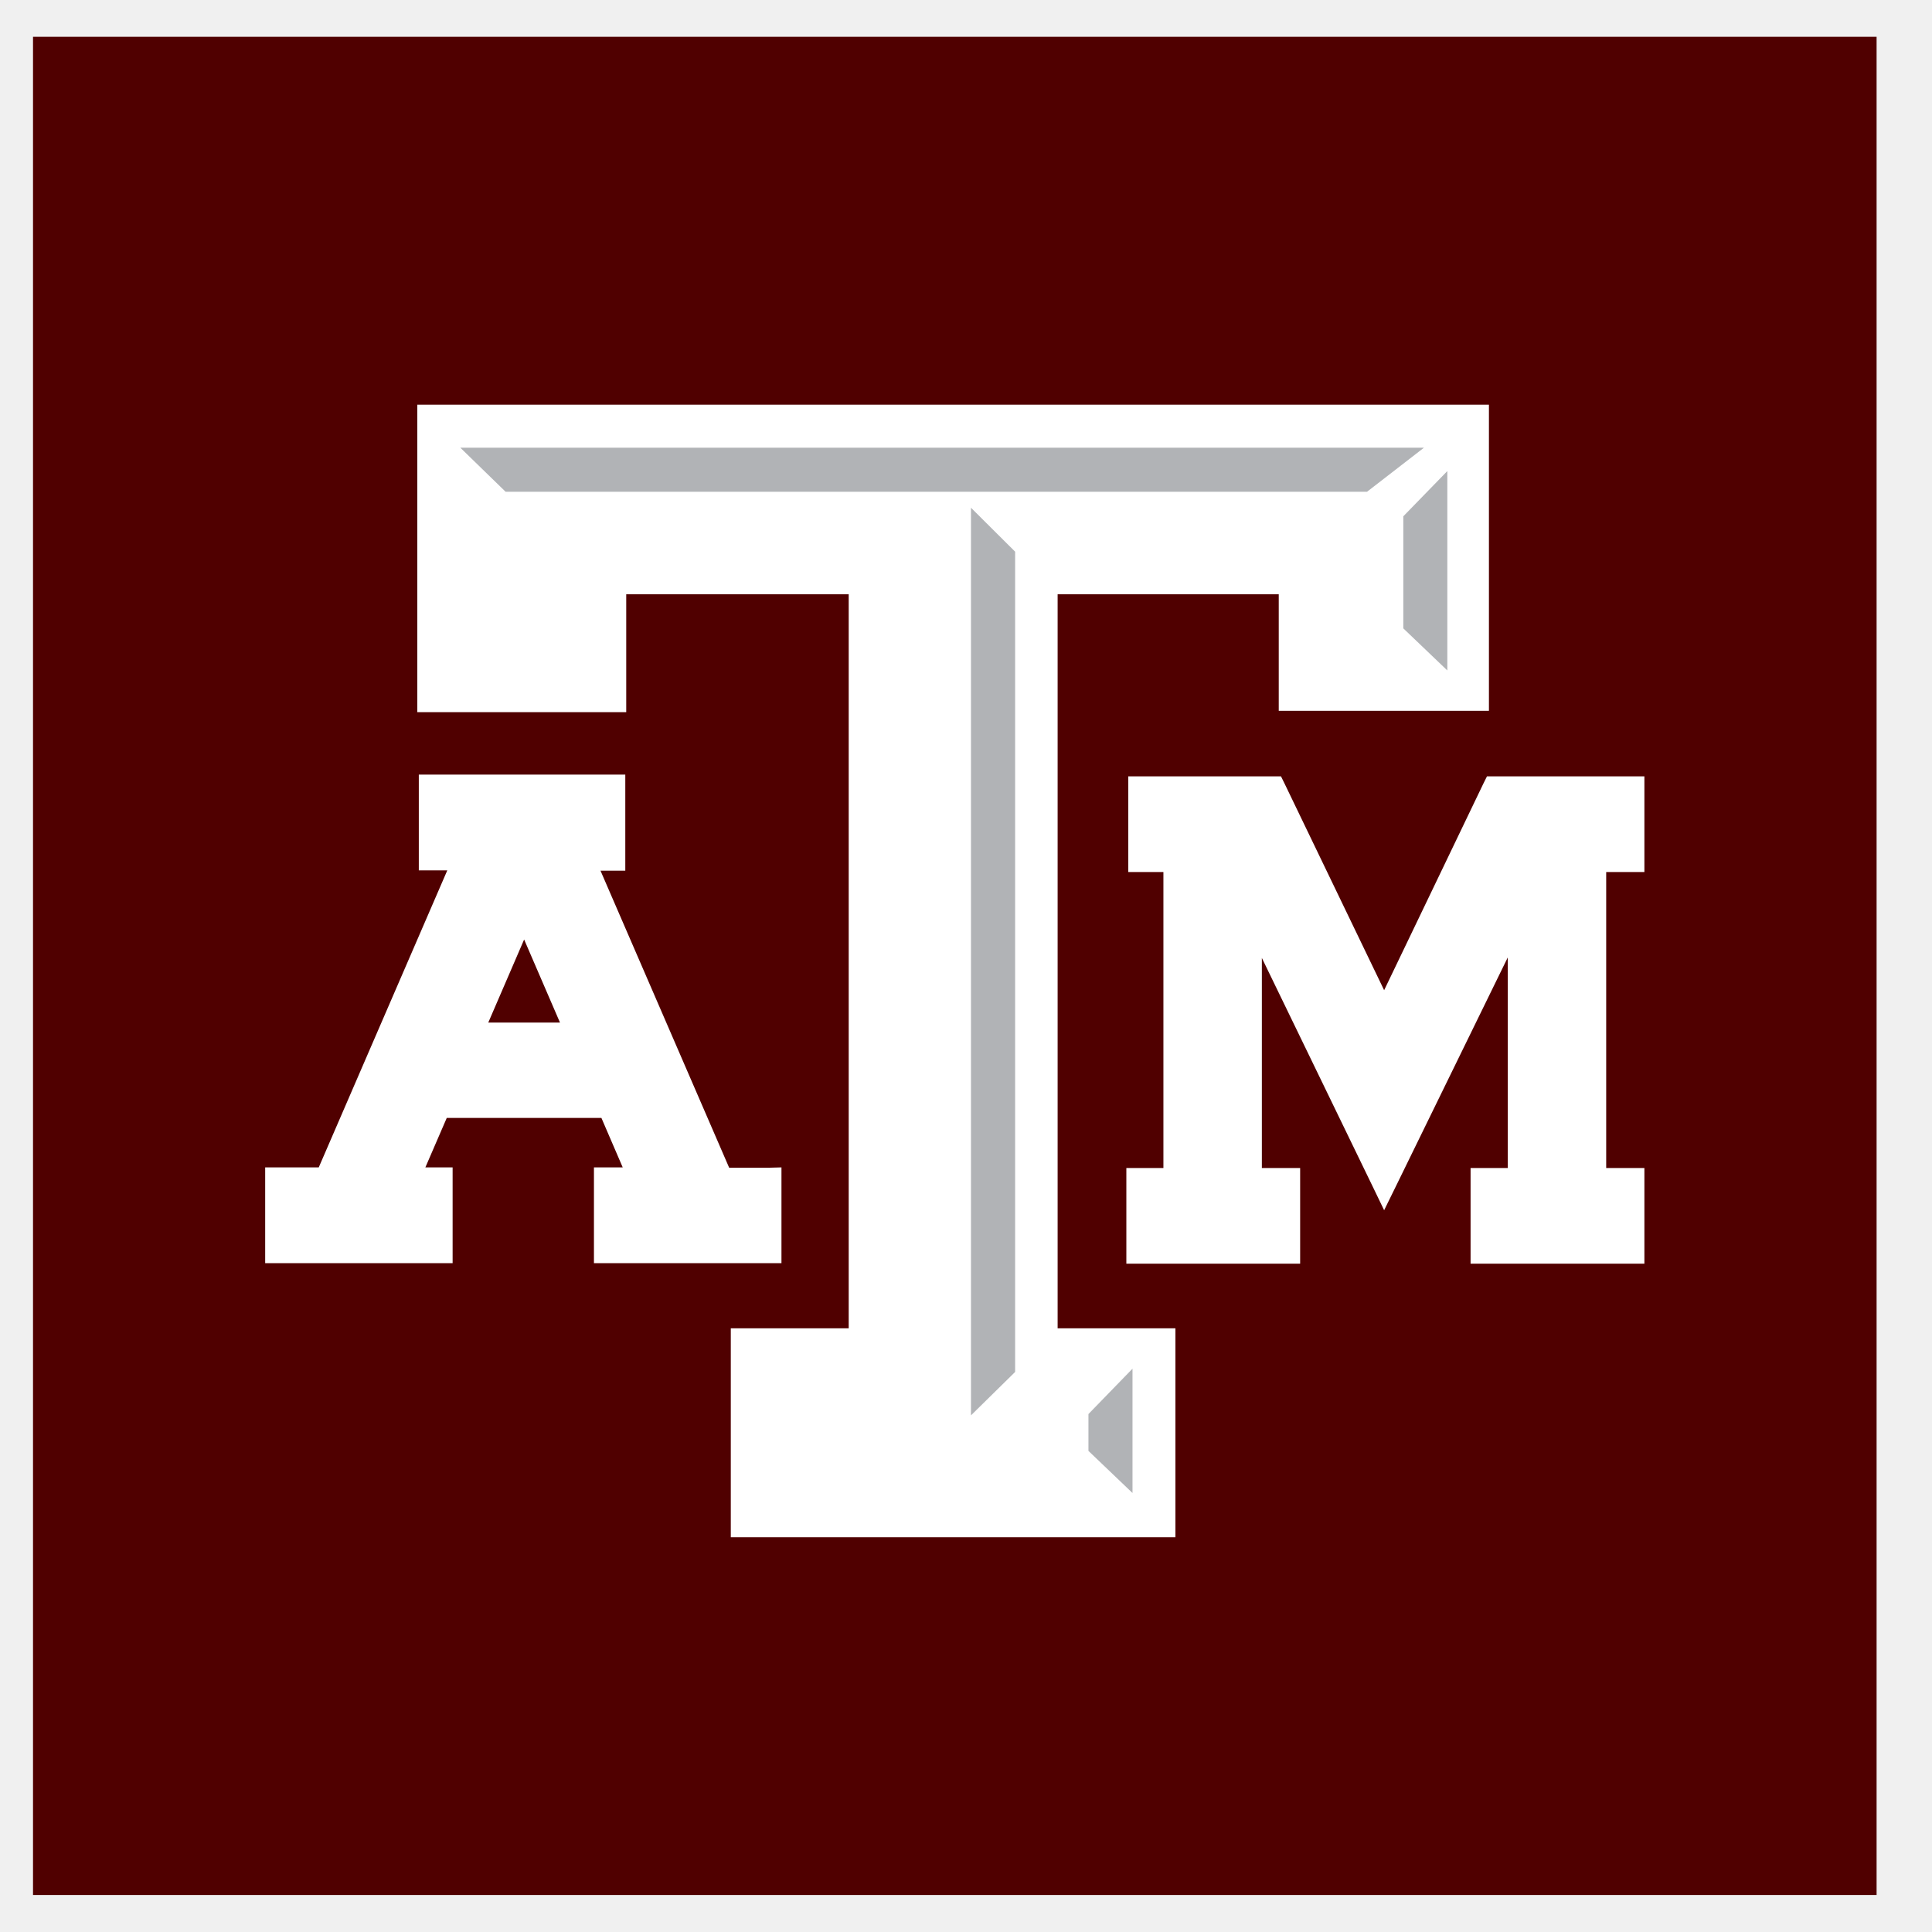
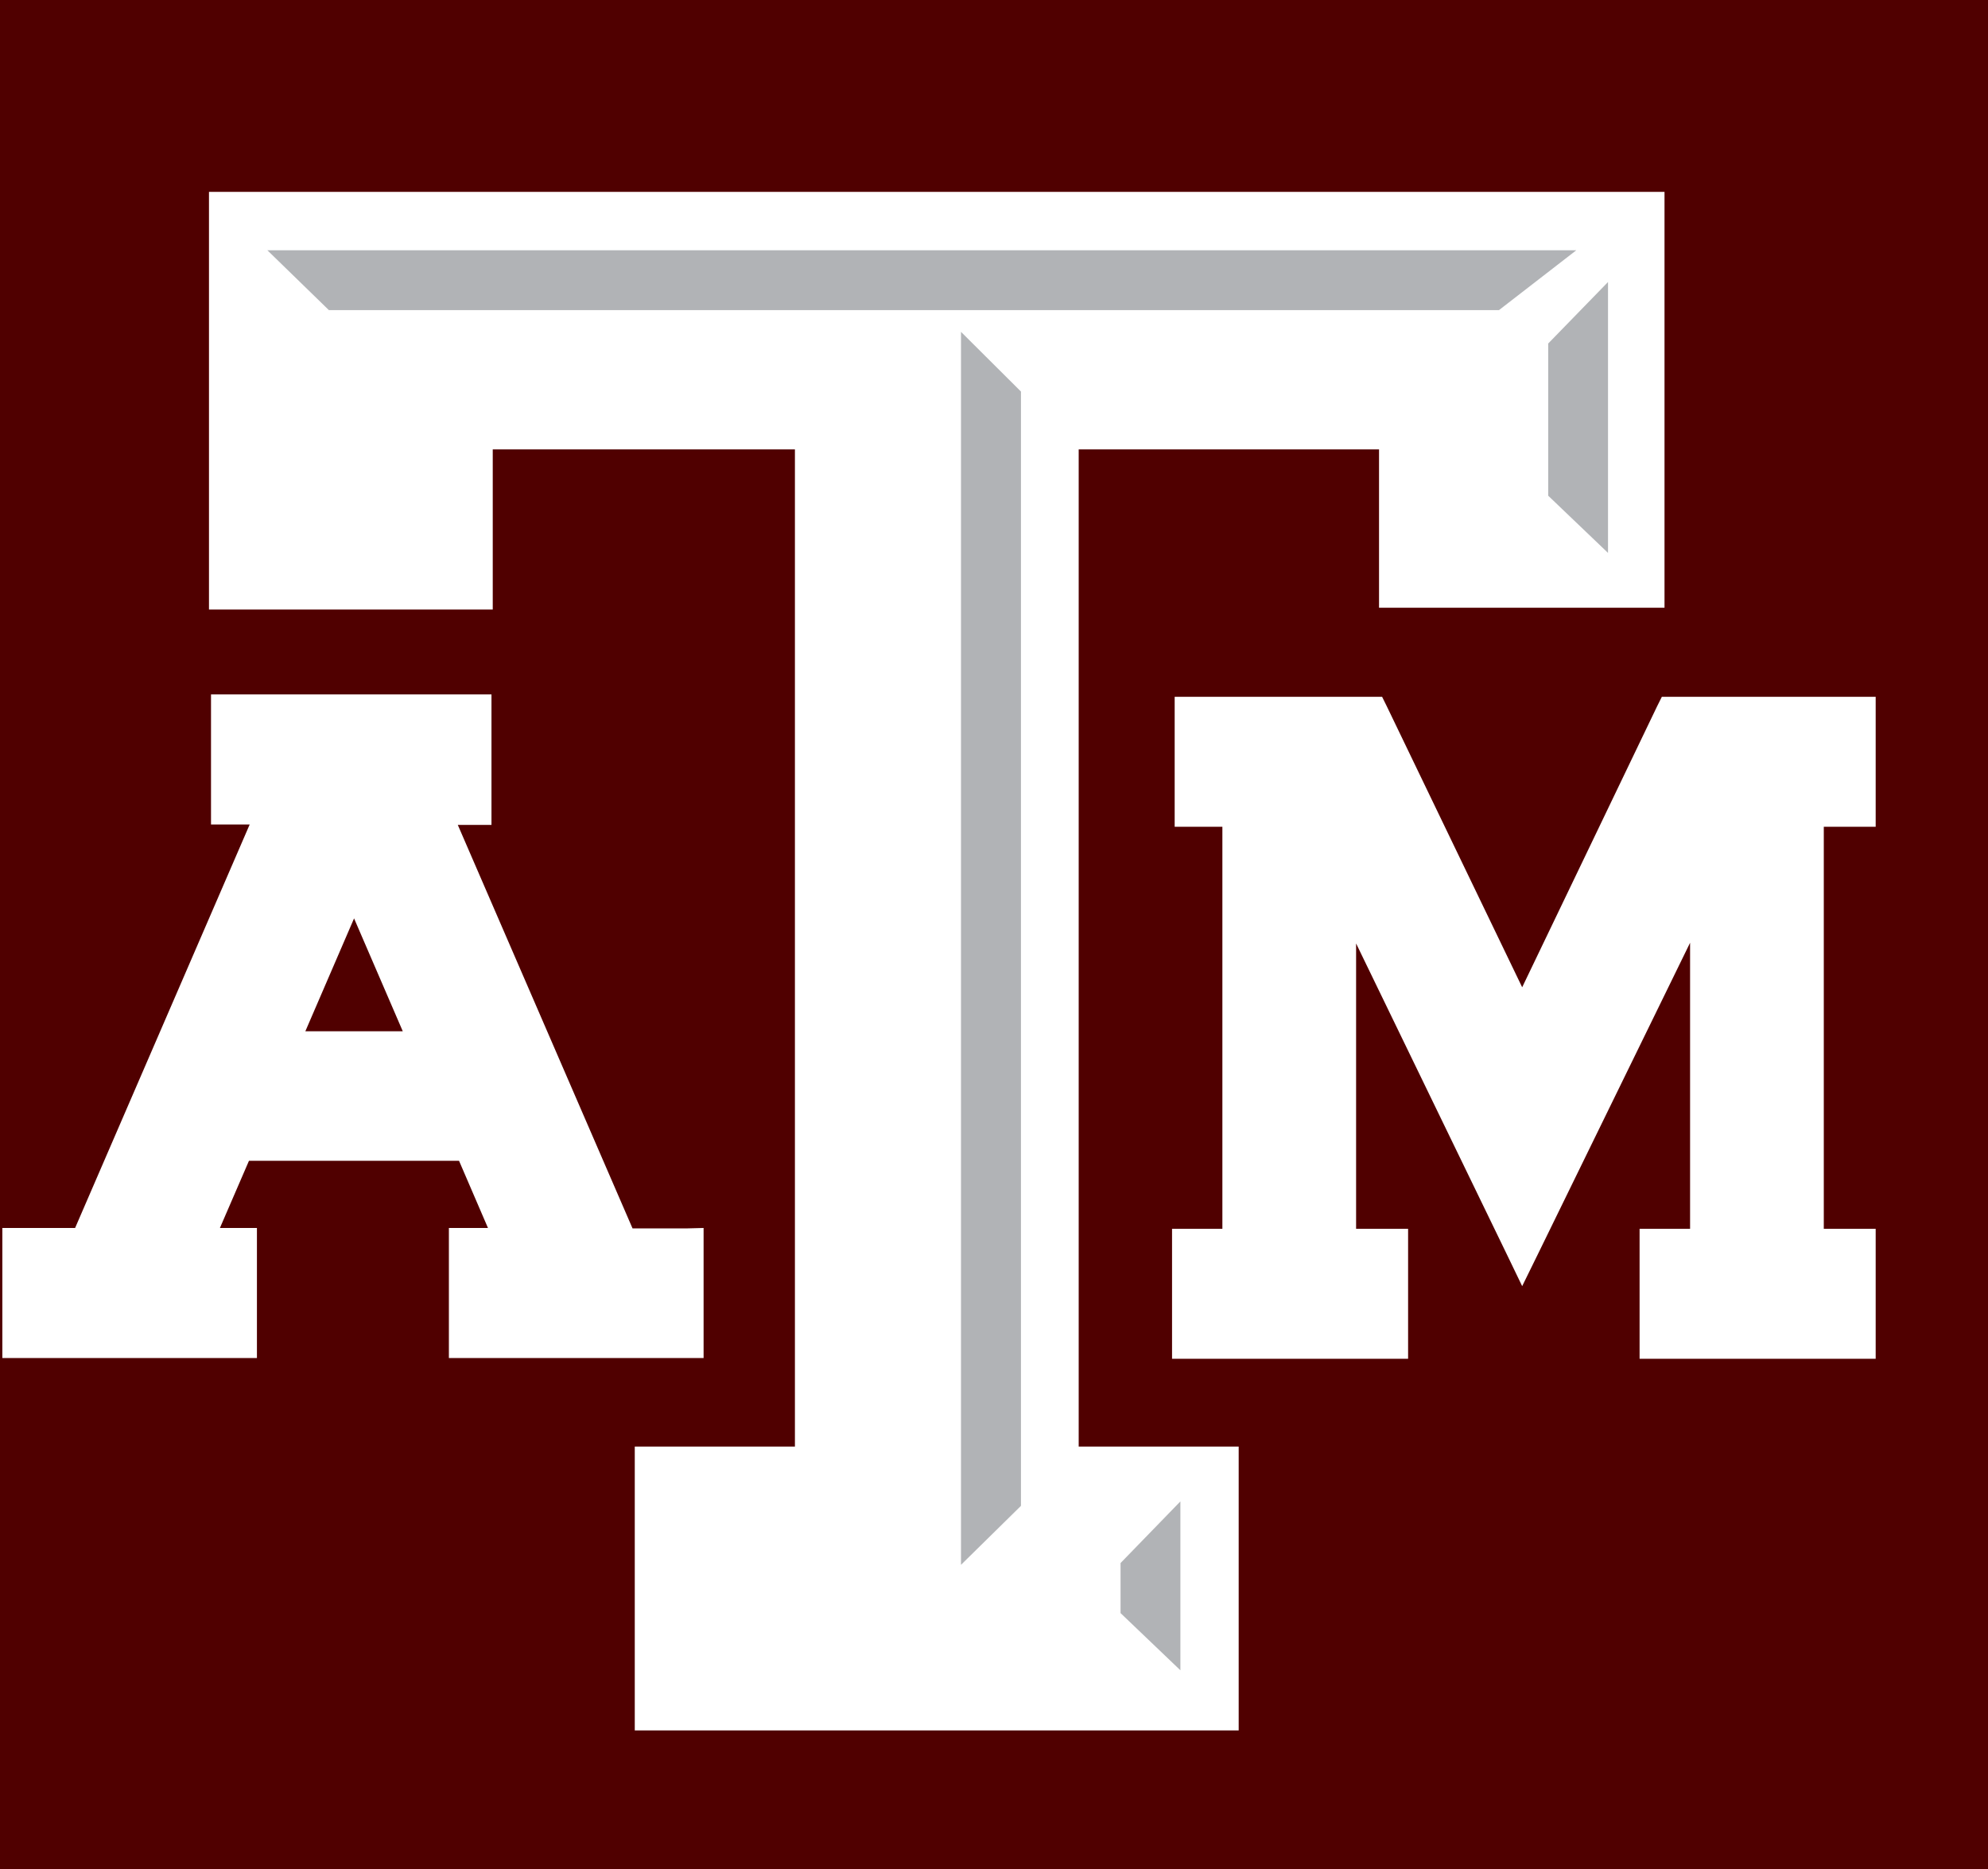
- <svg xmlns="http://www.w3.org/2000/svg" id="Layer_1" data-name="Layer 1" viewBox="190 210 660 660">
+ <svg xmlns="http://www.w3.org/2000/svg" id="Layer_1" data-name="Layer 1" viewBox="280 300 500 470">
  <defs>
    <style>
      .cls-1 {
        fill: #500000;
      }

      .cls-1, .cls-2, .cls-3 {
        stroke-width: 0px;
      }

      .cls-2 {
        fill: #b1b3b6;
      }

      .cls-3 {
        fill: #fff;
      }
    </style>
  </defs>
  <rect class="cls-1" x="201.28" y="222.57" width="629.79" height="634.79" />
  <polygon class="cls-3" points="747.44 475.22 700.67 475.22 697.97 475.22 696.75 477.67 662.84 548.27 628.8 477.63 627.61 475.22 624.92 475.22 579.71 475.22 575.44 475.22 575.44 479.52 575.44 503.59 575.44 507.9 579.71 507.9 587.44 507.9 587.44 609.01 579.08 609.01 574.78 609.01 574.78 613.32 574.78 637.39 574.78 641.69 579.08 641.69 629.85 641.69 634.15 641.69 634.15 637.39 634.15 613.32 634.15 609.01 629.85 609.01 621.07 609.01 621.07 537.25 658.99 615.45 662.84 623.43 666.76 615.45 705.07 537.08 705.07 609.01 696.71 609.01 692.37 609.01 692.37 613.32 692.37 637.39 692.37 641.69 696.71 641.69 747.44 641.69 751.75 641.69 751.75 637.39 751.75 613.32 751.75 609.01 747.44 609.01 738.7 609.01 738.7 507.9 747.44 507.9 751.75 507.9 751.75 503.59 751.75 479.52 751.75 475.22 747.44 475.22" />
  <path class="cls-3" d="M452.6,608.91h-13.51l-43.95-101.47h8.47v-32.82h-70.54v32.71h9.73l-43.91,101.47h-18.3v32.71h64.03v-32.71h-9.31l7.31-16.9h52.83l7.28,16.9h-9.83v32.71h64.06v-32.71l-4.37.11ZM381.29,559.33h-24.49l12.25-28.38,12.25,28.38Z" />
  <polygon class="cls-3" points="693.7 348.25 337.49 348.25 332.56 348.25 332.56 353.18 332.56 448.35 332.56 453.28 337.49 453.28 399 453.28 403.93 453.28 403.93 448.35 403.93 413.01 479.93 413.01 479.93 663.77 444.55 663.77 439.65 663.77 439.65 668.7 439.65 730.21 439.65 735.15 444.55 735.15 586.6 735.15 591.54 735.15 591.54 730.21 591.54 668.7 591.54 663.77 586.6 663.77 551.3 663.77 551.3 413.01 626.84 413.01 626.84 447.89 626.84 452.83 631.77 452.83 693.7 452.83 698.64 452.83 698.64 447.89 698.64 353.18 698.64 348.25 693.7 348.25" />
  <polygon class="cls-2" points="561.83 693.06 576.88 677.56 576.88 720.03 561.83 705.65 561.83 693.06" />
  <polygon class="cls-2" points="536.78 678.68 521.7 693.51 521.7 383.45 536.78 398.46 536.78 678.68" />
  <polygon class="cls-2" points="362.72 377.99 347.25 362.94 676.45 362.94 657 377.99 362.72 377.99" />
  <polygon class="cls-2" points="684.43 439.04 669.39 424.66 669.39 386.38 684.43 370.92 684.43 439.04" />
  <path class="cls-1" d="M853.46,844.8c0-6.98,5.65-12.63,12.63-12.63s12.63,5.65,12.63,12.63-5.65,12.63-12.63,12.63-12.63-5.65-12.63-12.63h0ZM875.64,844.8c-.35-5.26-4.9-9.25-10.16-8.9-5.26.35-9.25,4.9-8.9,10.16.33,5.01,4.49,8.91,9.51,8.92,5.35-.07,9.63-4.47,9.56-9.82,0-.12,0-.24-.01-.36ZM861.23,837.59h5.32c3.5,0,5.28,1.19,5.28,4.2.2,1.92-1.2,3.64-3.12,3.84-.21.02-.42.02-.62,0l3.85,6.26h-2.73l-3.74-6.23h-1.61v6.12h-2.66l.04-14.21ZM863.88,843.71h2.34c1.57,0,2.94-.21,2.94-2.13s-1.54-1.96-2.9-1.96h-2.38v4.09Z" />
</svg>
